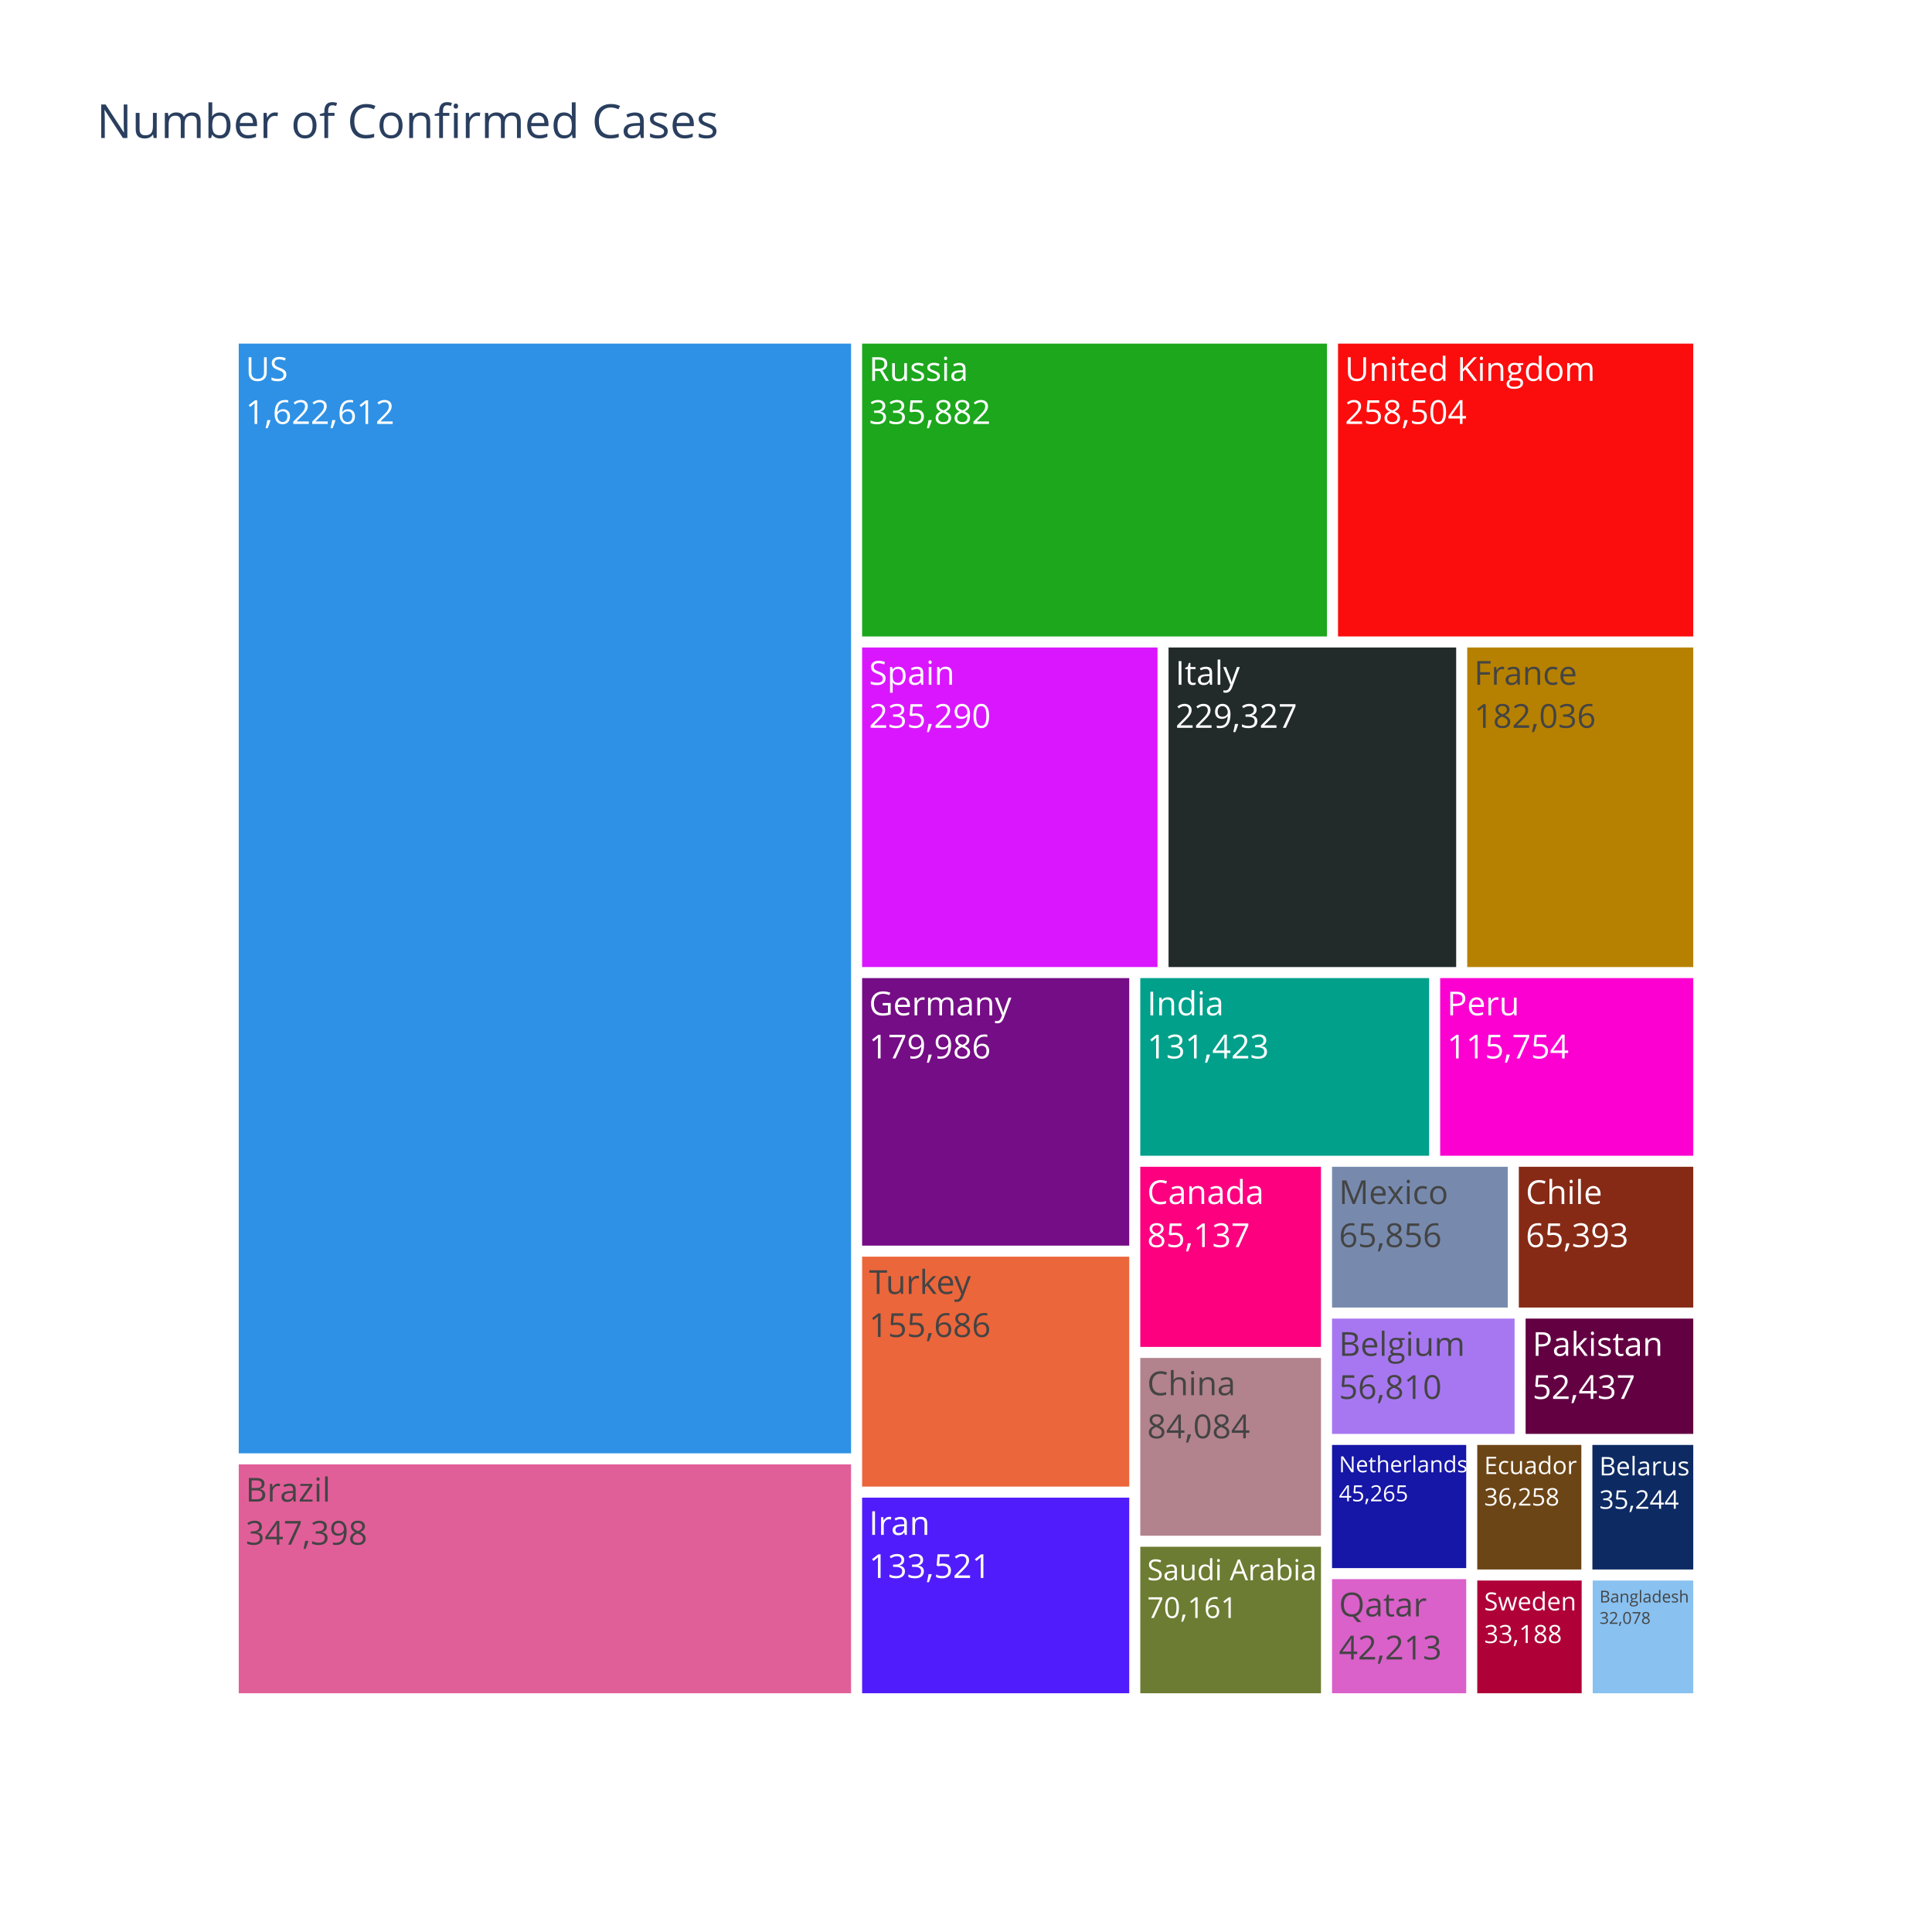
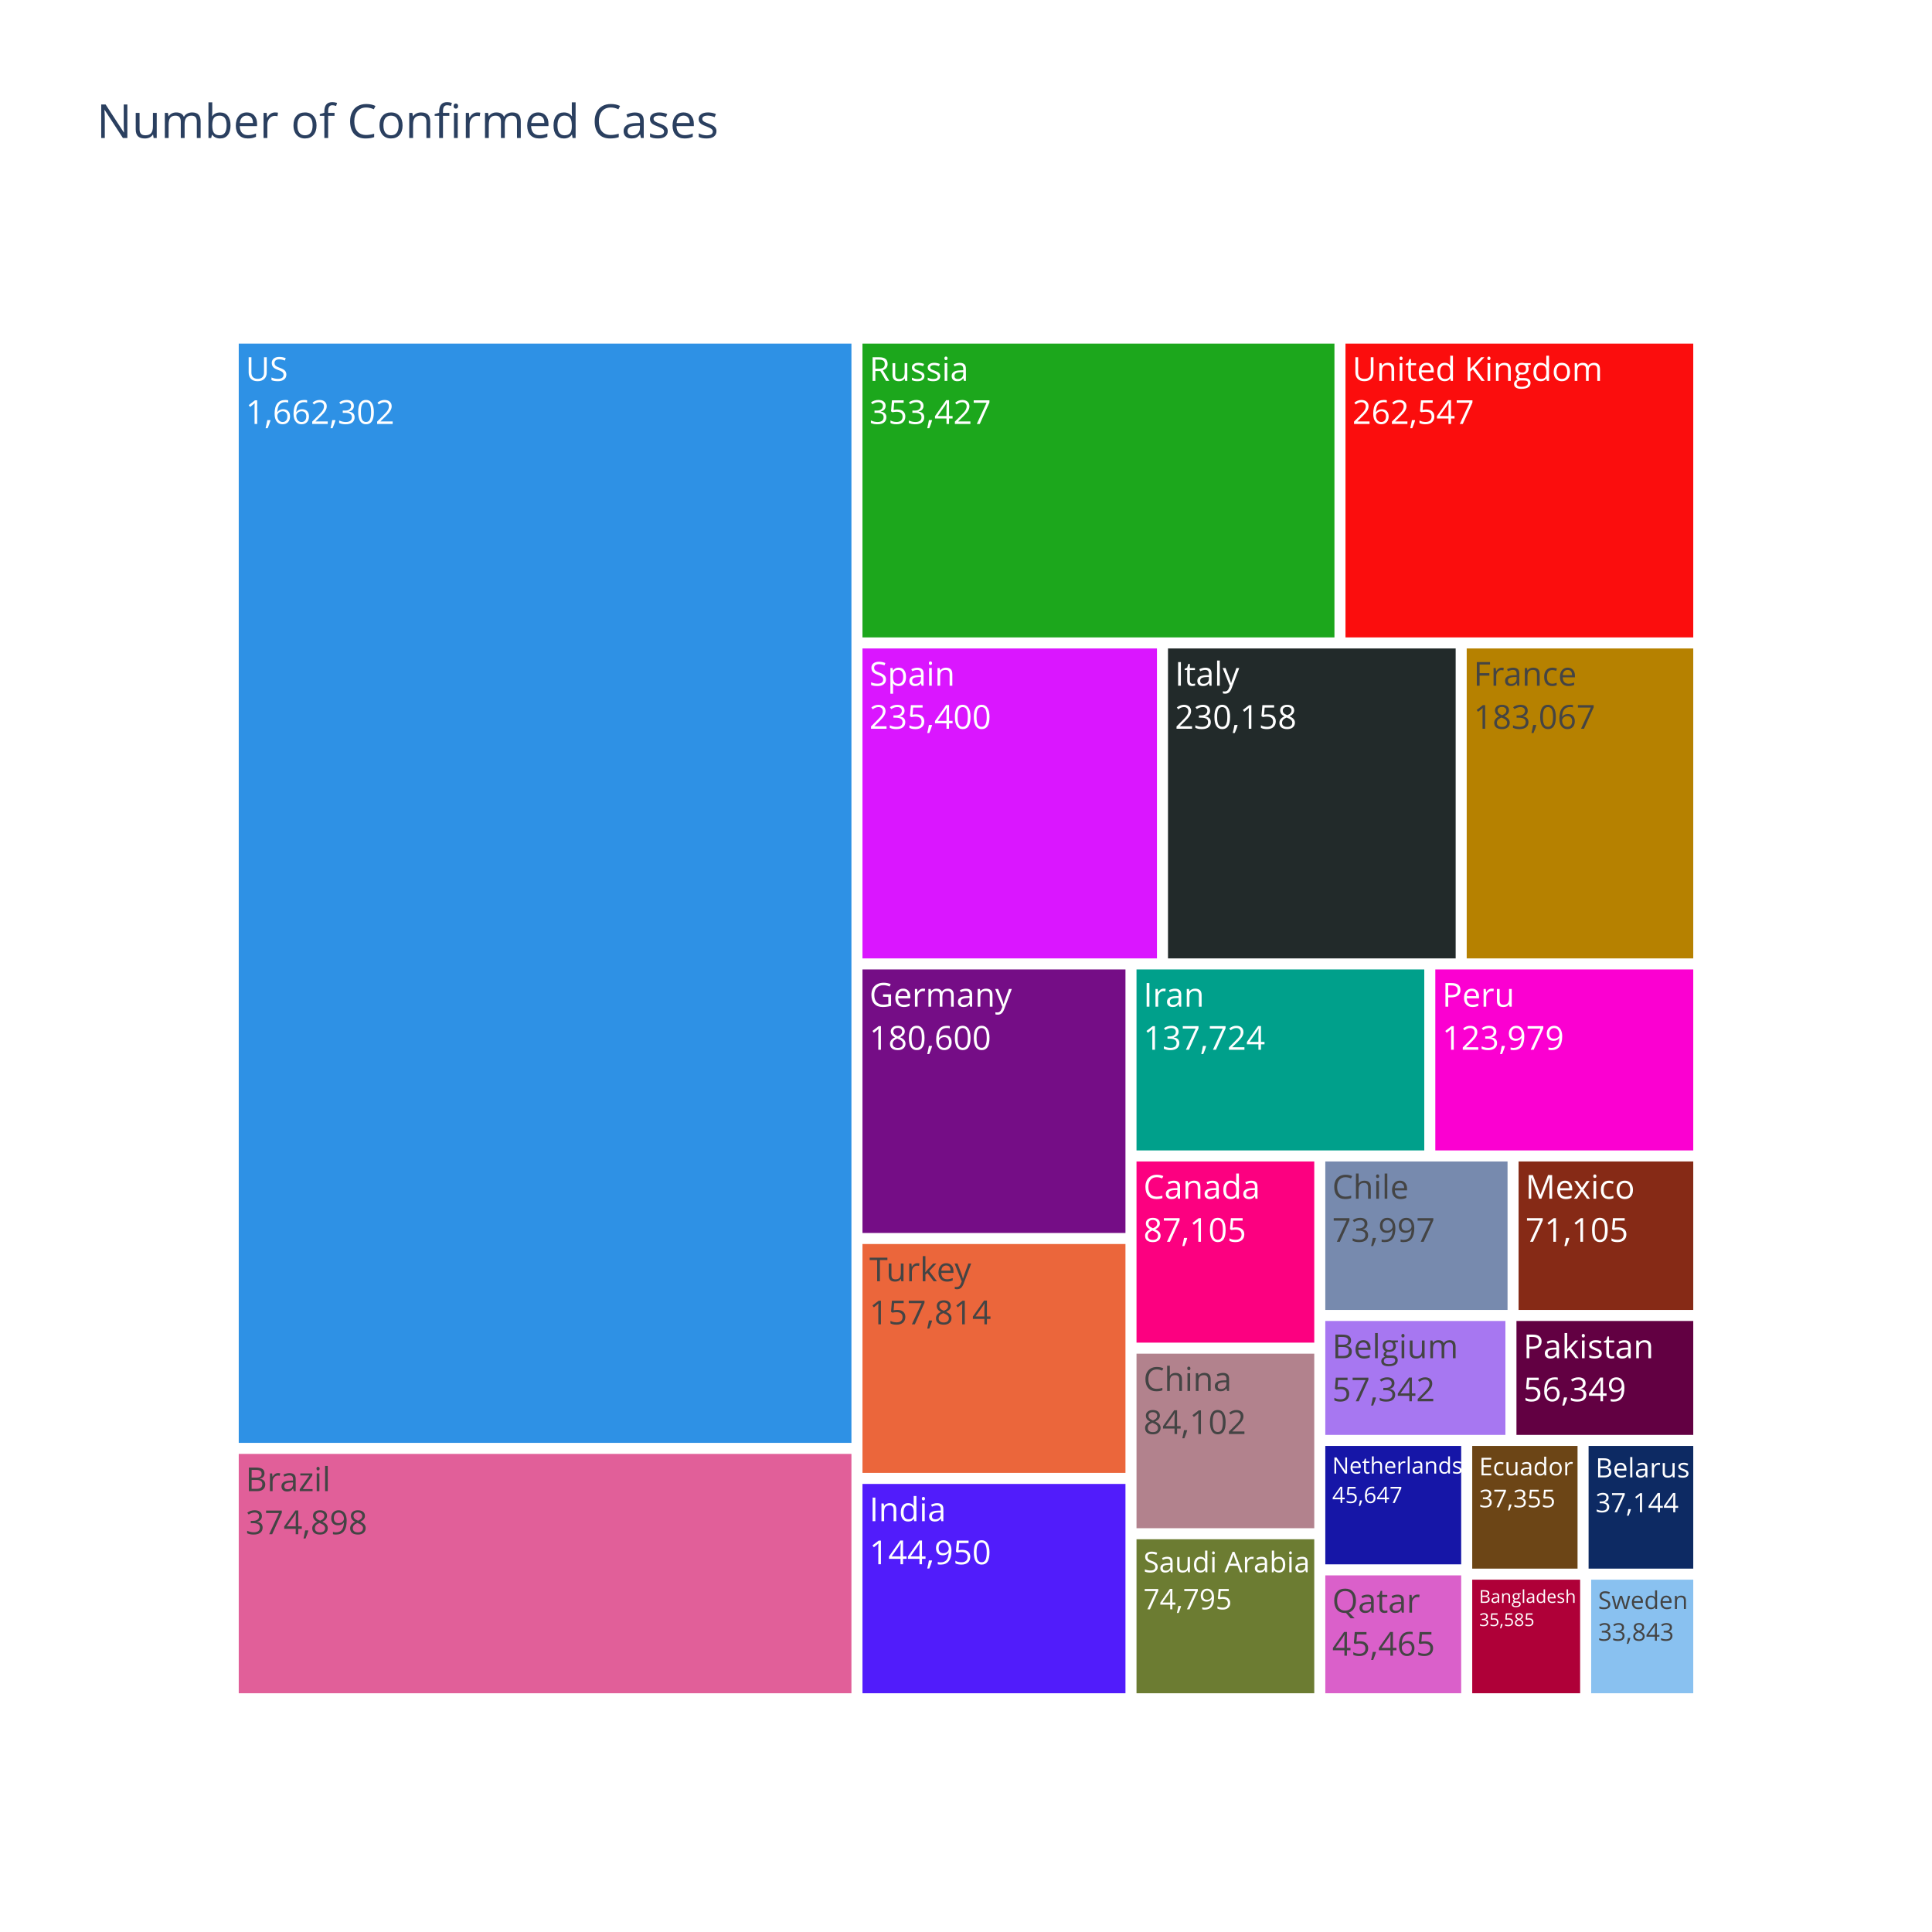
<svg xmlns="http://www.w3.org/2000/svg" class="main-svg" width="700" height="700" style="" viewBox="0 0 700 700">
  <rect x="0" y="0" width="700" height="700" style="fill: rgb(255, 255, 255); fill-opacity: 1;" />
-   <defs id="defs-9a6cf5">
+   <defs id="defs-8e3a5e">
    <g class="clips" />
    <g class="gradients" />
  </defs>
  <g class="bglayer" />
  <g class="layer-below">
    <g class="imagelayer" />
    <g class="shapelayer" />
  </g>
  <g class="cartesianlayer" />
  <g class="polarlayer" />
  <g class="ternarylayer" />
  <g class="geolayer" />
  <g class="funnelarealayer" />
  <g class="pielayer" />
  <g class="treemaplayer">
    <g class="trace treemap" style="opacity: 1;">
      <g class="slice cursor-pointer">
        <path class="surface" d="M80,100L620,100L620,620L80,620Z" style="pointer-events: all; stroke-width: 0; fill: rgb(0, 0, 0); fill-opacity: 0; stroke: rgb(0, 0, 0); stroke-opacity: 0; opacity: 0;" />
        <g class="slicetext">
          <text data-notex="1" class="slicetext" text-anchor="start" x="0" y="0" style="font-family: 'Open Sans', verdana, arial, sans-serif; font-size: 12px; fill: rgb(42, 63, 95); fill-opacity: 1; white-space: pre;" transform="translate(86,114)"> </text>
        </g>
      </g>
      <g class="slice cursor-pointer">
-         <path class="surface" d="M86,124L308.859,124L308.859,527.063L86,527.063Z" style="pointer-events: all; stroke-width: 1; fill: rgb(46, 145, 229); fill-opacity: 1; stroke: rgb(255, 255, 255); stroke-opacity: 1; opacity: 1;" />
+         <path class="surface" d="M86,124L308.991,124L308.991,523.275L86,523.275Z" style="pointer-events: all; stroke-width: 1; fill: rgb(46, 145, 229); fill-opacity: 1; stroke: rgb(255, 255, 255); stroke-opacity: 1; opacity: 1;" />
        <g class="slicetext">
          <text data-notex="1" class="slicetext" text-anchor="start" x="0" y="0" style="font-family: 'Open Sans', verdana, arial, sans-serif; font-size: 12px; fill: rgb(255, 255, 255); fill-opacity: 1; white-space: pre;" transform="translate(89,138)">
            <tspan class="line" dy="0em" x="0" y="0">US</tspan>
-             <tspan class="line" dy="1.3em" x="0" y="0">1,622,612</tspan>
-           </text>
-         </g>
-       </g>
-       <g class="slice cursor-pointer">
-         <path class="surface" d="M86,530.063L308.859,530.063L308.859,614L86,614Z" style="pointer-events: all; stroke-width: 1; fill: rgb(225, 95, 153); fill-opacity: 1; stroke: rgb(255, 255, 255); stroke-opacity: 1; opacity: 1;" />
-         <g class="slicetext">
-           <text data-notex="1" class="slicetext" text-anchor="start" x="0" y="0" style="font-family: 'Open Sans', verdana, arial, sans-serif; font-size: 12px; fill: rgb(68, 68, 68); fill-opacity: 1; white-space: pre;" transform="translate(89,544.0628)">
+             <tspan class="line" dy="1.3em" x="0" y="0">1,662,302</tspan>
+           </text>
+         </g>
+       </g>
+       <g class="slice cursor-pointer">
+         <path class="surface" d="M86,526.275L308.991,526.275L308.991,614L86,614Z" style="pointer-events: all; stroke-width: 1; fill: rgb(225, 95, 153); fill-opacity: 1; stroke: rgb(255, 255, 255); stroke-opacity: 1; opacity: 1;" />
+         <g class="slicetext">
+           <text data-notex="1" class="slicetext" text-anchor="start" x="0" y="0" style="font-family: 'Open Sans', verdana, arial, sans-serif; font-size: 12px; fill: rgb(68, 68, 68); fill-opacity: 1; white-space: pre;" transform="translate(89,540.2751)">
            <tspan class="line" dy="0em" x="0" y="0">Brazil</tspan>
-             <tspan class="line" dy="1.3em" x="0" y="0">347,398</tspan>
-           </text>
-         </g>
-       </g>
-       <g class="slice cursor-pointer">
-         <path class="surface" d="M311.859,124L481.291,124L481.291,231.099L311.859,231.099Z" style="pointer-events: all; stroke-width: 1; fill: rgb(28, 167, 28); fill-opacity: 1; stroke: rgb(255, 255, 255); stroke-opacity: 1; opacity: 1;" />
-         <g class="slicetext">
-           <text data-notex="1" class="slicetext" text-anchor="start" x="0" y="0" style="font-family: 'Open Sans', verdana, arial, sans-serif; font-size: 12px; fill: rgb(255, 255, 255); fill-opacity: 1; white-space: pre;" transform="translate(314.8589,138)">
+             <tspan class="line" dy="1.3em" x="0" y="0">374,898</tspan>
+           </text>
+         </g>
+       </g>
+       <g class="slice cursor-pointer">
+         <path class="surface" d="M311.991,124L483.996,124L483.996,231.447L311.991,231.447Z" style="pointer-events: all; stroke-width: 1; fill: rgb(28, 167, 28); fill-opacity: 1; stroke: rgb(255, 255, 255); stroke-opacity: 1; opacity: 1;" />
+         <g class="slicetext">
+           <text data-notex="1" class="slicetext" text-anchor="start" x="0" y="0" style="font-family: 'Open Sans', verdana, arial, sans-serif; font-size: 12px; fill: rgb(255, 255, 255); fill-opacity: 1; white-space: pre;" transform="translate(314.9914,138)">
            <tspan class="line" dy="0em" x="0" y="0">Russia</tspan>
-             <tspan class="line" dy="1.3em" x="0" y="0">335,882</tspan>
-           </text>
-         </g>
-       </g>
-       <g class="slice cursor-pointer">
-         <path class="surface" d="M484.291,124L614,124L614,231.099L484.291,231.099Z" style="pointer-events: all; stroke-width: 1; fill: rgb(251, 13, 13); fill-opacity: 1; stroke: rgb(255, 255, 255); stroke-opacity: 1; opacity: 1;" />
-         <g class="slicetext">
-           <text data-notex="1" class="slicetext" text-anchor="start" x="0" y="0" style="font-family: 'Open Sans', verdana, arial, sans-serif; font-size: 12px; fill: rgb(255, 255, 255); fill-opacity: 1; white-space: pre;" transform="translate(487.2913,138)">
+             <tspan class="line" dy="1.3em" x="0" y="0">353,427</tspan>
+           </text>
+         </g>
+       </g>
+       <g class="slice cursor-pointer">
+         <path class="surface" d="M486.996,124L614,124L614,231.447L486.996,231.447Z" style="pointer-events: all; stroke-width: 1; fill: rgb(251, 13, 13); fill-opacity: 1; stroke: rgb(255, 255, 255); stroke-opacity: 1; opacity: 1;" />
+         <g class="slicetext">
+           <text data-notex="1" class="slicetext" text-anchor="start" x="0" y="0" style="font-family: 'Open Sans', verdana, arial, sans-serif; font-size: 12px; fill: rgb(255, 255, 255); fill-opacity: 1; white-space: pre;" transform="translate(489.996,138)">
            <tspan class="line" dy="0em" x="0" y="0">United Kingdom</tspan>
-             <tspan class="line" dy="1.3em" x="0" y="0">258,504</tspan>
-           </text>
-         </g>
-       </g>
-       <g class="slice cursor-pointer">
-         <path class="surface" d="M311.859,234.099L419.887,234.099L419.887,350.88L311.859,350.88Z" style="pointer-events: all; stroke-width: 1; fill: rgb(218, 22, 255); fill-opacity: 1; stroke: rgb(255, 255, 255); stroke-opacity: 1; opacity: 1;" />
-         <g class="slicetext">
-           <text data-notex="1" class="slicetext" text-anchor="start" x="0" y="0" style="font-family: 'Open Sans', verdana, arial, sans-serif; font-size: 12px; fill: rgb(255, 255, 255); fill-opacity: 1; white-space: pre;" transform="translate(314.8589,248.0991)">
+             <tspan class="line" dy="1.3em" x="0" y="0">262,547</tspan>
+           </text>
+         </g>
+       </g>
+       <g class="slice cursor-pointer">
+         <path class="surface" d="M311.991,234.447L419.686,234.447L419.686,347.749L311.991,347.749Z" style="pointer-events: all; stroke-width: 1; fill: rgb(218, 22, 255); fill-opacity: 1; stroke: rgb(255, 255, 255); stroke-opacity: 1; opacity: 1;" />
+         <g class="slicetext">
+           <text data-notex="1" class="slicetext" text-anchor="start" x="0" y="0" style="font-family: 'Open Sans', verdana, arial, sans-serif; font-size: 12px; fill: rgb(255, 255, 255); fill-opacity: 1; white-space: pre;" transform="translate(314.9914,248.4474)">
            <tspan class="line" dy="0em" x="0" y="0">Spain</tspan>
-             <tspan class="line" dy="1.3em" x="0" y="0">235,290</tspan>
-           </text>
-         </g>
-       </g>
-       <g class="slice cursor-pointer">
-         <path class="surface" d="M422.887,234.099L528.101,234.099L528.101,350.88L422.887,350.88Z" style="pointer-events: all; stroke-width: 1; fill: rgb(34, 42, 42); fill-opacity: 1; stroke: rgb(255, 255, 255); stroke-opacity: 1; opacity: 1;" />
-         <g class="slicetext">
-           <text data-notex="1" class="slicetext" text-anchor="start" x="0" y="0" style="font-family: 'Open Sans', verdana, arial, sans-serif; font-size: 12px; fill: rgb(255, 255, 255); fill-opacity: 1; white-space: pre;" transform="translate(425.887,248.0991)">
+             <tspan class="line" dy="1.3em" x="0" y="0">235,400</tspan>
+           </text>
+         </g>
+       </g>
+       <g class="slice cursor-pointer">
+         <path class="surface" d="M422.686,234.447L527.915,234.447L527.915,347.749L422.686,347.749Z" style="pointer-events: all; stroke-width: 1; fill: rgb(34, 42, 42); fill-opacity: 1; stroke: rgb(255, 255, 255); stroke-opacity: 1; opacity: 1;" />
+         <g class="slicetext">
+           <text data-notex="1" class="slicetext" text-anchor="start" x="0" y="0" style="font-family: 'Open Sans', verdana, arial, sans-serif; font-size: 12px; fill: rgb(255, 255, 255); fill-opacity: 1; white-space: pre;" transform="translate(425.6856,248.4474)">
            <tspan class="line" dy="0em" x="0" y="0">Italy</tspan>
-             <tspan class="line" dy="1.3em" x="0" y="0">229,327</tspan>
-           </text>
-         </g>
-       </g>
-       <g class="slice cursor-pointer">
-         <path class="surface" d="M531.101,234.099L614,234.099L614,350.88L531.101,350.88Z" style="pointer-events: all; stroke-width: 1; fill: rgb(182, 129, 0); fill-opacity: 1; stroke: rgb(255, 255, 255); stroke-opacity: 1; opacity: 1;" />
-         <g class="slicetext">
-           <text data-notex="1" class="slicetext" text-anchor="start" x="0" y="0" style="font-family: 'Open Sans', verdana, arial, sans-serif; font-size: 12px; fill: rgb(68, 68, 68); fill-opacity: 1; white-space: pre;" transform="translate(534.1013,248.0991)">
+             <tspan class="line" dy="1.3em" x="0" y="0">230,158</tspan>
+           </text>
+         </g>
+       </g>
+       <g class="slice cursor-pointer">
+         <path class="surface" d="M530.915,234.447L614,234.447L614,347.749L530.915,347.749Z" style="pointer-events: all; stroke-width: 1; fill: rgb(182, 129, 0); fill-opacity: 1; stroke: rgb(255, 255, 255); stroke-opacity: 1; opacity: 1;" />
+         <g class="slicetext">
+           <text data-notex="1" class="slicetext" text-anchor="start" x="0" y="0" style="font-family: 'Open Sans', verdana, arial, sans-serif; font-size: 12px; fill: rgb(68, 68, 68); fill-opacity: 1; white-space: pre;" transform="translate(533.9148,248.4474)">
            <tspan class="line" dy="0em" x="0" y="0">France</tspan>
-             <tspan class="line" dy="1.3em" x="0" y="0">182,036</tspan>
-           </text>
-         </g>
-       </g>
-       <g class="slice cursor-pointer">
-         <path class="surface" d="M311.859,353.88L409.648,353.88L409.648,451.815L311.859,451.815Z" style="pointer-events: all; stroke-width: 1; fill: rgb(117, 13, 134); fill-opacity: 1; stroke: rgb(255, 255, 255); stroke-opacity: 1; opacity: 1;" />
-         <g class="slicetext">
-           <text data-notex="1" class="slicetext" text-anchor="start" x="0" y="0" style="font-family: 'Open Sans', verdana, arial, sans-serif; font-size: 12px; fill: rgb(255, 255, 255); fill-opacity: 1; white-space: pre;" transform="translate(314.8589,367.8796)">
+             <tspan class="line" dy="1.3em" x="0" y="0">183,067</tspan>
+           </text>
+         </g>
+       </g>
+       <g class="slice cursor-pointer">
+         <path class="surface" d="M311.991,350.749L408.278,350.749L408.278,447.229L311.991,447.229Z" style="pointer-events: all; stroke-width: 1; fill: rgb(117, 13, 134); fill-opacity: 1; stroke: rgb(255, 255, 255); stroke-opacity: 1; opacity: 1;" />
+         <g class="slicetext">
+           <text data-notex="1" class="slicetext" text-anchor="start" x="0" y="0" style="font-family: 'Open Sans', verdana, arial, sans-serif; font-size: 12px; fill: rgb(255, 255, 255); fill-opacity: 1; white-space: pre;" transform="translate(314.9914,364.7493)">
            <tspan class="line" dy="0em" x="0" y="0">Germany</tspan>
-             <tspan class="line" dy="1.3em" x="0" y="0">179,986</tspan>
-           </text>
-         </g>
-       </g>
-       <g class="slice cursor-pointer">
-         <path class="surface" d="M311.859,454.815L409.648,454.815L409.648,539.122L311.859,539.122Z" style="pointer-events: all; stroke-width: 1; fill: rgb(235, 102, 59); fill-opacity: 1; stroke: rgb(255, 255, 255); stroke-opacity: 1; opacity: 1;" />
-         <g class="slicetext">
-           <text data-notex="1" class="slicetext" text-anchor="start" x="0" y="0" style="font-family: 'Open Sans', verdana, arial, sans-serif; font-size: 12px; fill: rgb(68, 68, 68); fill-opacity: 1; white-space: pre;" transform="translate(314.8589,468.8146)">
+             <tspan class="line" dy="1.3em" x="0" y="0">180,600</tspan>
+           </text>
+         </g>
+       </g>
+       <g class="slice cursor-pointer">
+         <path class="surface" d="M311.991,450.229L408.278,450.229L408.278,534.157L311.991,534.157Z" style="pointer-events: all; stroke-width: 1; fill: rgb(235, 102, 59); fill-opacity: 1; stroke: rgb(255, 255, 255); stroke-opacity: 1; opacity: 1;" />
+         <g class="slicetext">
+           <text data-notex="1" class="slicetext" text-anchor="start" x="0" y="0" style="font-family: 'Open Sans', verdana, arial, sans-serif; font-size: 12px; fill: rgb(68, 68, 68); fill-opacity: 1; white-space: pre;" transform="translate(314.9914,464.229)">
            <tspan class="line" dy="0em" x="0" y="0">Turkey</tspan>
-             <tspan class="line" dy="1.3em" x="0" y="0">155,686</tspan>
-           </text>
-         </g>
-       </g>
-       <g class="slice cursor-pointer">
-         <path class="surface" d="M311.859,542.122L409.648,542.122L409.648,614L311.859,614Z" style="pointer-events: all; stroke-width: 1; fill: rgb(81, 28, 251); fill-opacity: 1; stroke: rgb(255, 255, 255); stroke-opacity: 1; opacity: 1;" />
-         <g class="slicetext">
-           <text data-notex="1" class="slicetext" text-anchor="start" x="0" y="0" style="font-family: 'Open Sans', verdana, arial, sans-serif; font-size: 12px; fill: rgb(255, 255, 255); fill-opacity: 1; white-space: pre;" transform="translate(314.8589,556.1223)">
+             <tspan class="line" dy="1.3em" x="0" y="0">157,814</tspan>
+           </text>
+         </g>
+       </g>
+       <g class="slice cursor-pointer">
+         <path class="surface" d="M311.991,537.157L408.278,537.157L408.278,614L311.991,614Z" style="pointer-events: all; stroke-width: 1; fill: rgb(81, 28, 251); fill-opacity: 1; stroke: rgb(255, 255, 255); stroke-opacity: 1; opacity: 1;" />
+         <g class="slicetext">
+           <text data-notex="1" class="slicetext" text-anchor="start" x="0" y="0" style="font-family: 'Open Sans', verdana, arial, sans-serif; font-size: 12px; fill: rgb(255, 255, 255); fill-opacity: 1; white-space: pre;" transform="translate(314.9914,551.1574)">
+             <tspan class="line" dy="0em" x="0" y="0">India</tspan>
+             <tspan class="line" dy="1.3em" x="0" y="0">144,950</tspan>
+           </text>
+         </g>
+       </g>
+       <g class="slice cursor-pointer">
+         <path class="surface" d="M411.278,350.749L516.541,350.749L516.541,417.321L411.278,417.321Z" style="pointer-events: all; stroke-width: 1; fill: rgb(0, 160, 139); fill-opacity: 1; stroke: rgb(255, 255, 255); stroke-opacity: 1; opacity: 1;" />
+         <g class="slicetext">
+           <text data-notex="1" class="slicetext" text-anchor="start" x="0" y="0" style="font-family: 'Open Sans', verdana, arial, sans-serif; font-size: 12px; fill: rgb(255, 255, 255); fill-opacity: 1; white-space: pre;" transform="translate(414.2776,364.7493)">
            <tspan class="line" dy="0em" x="0" y="0">Iran</tspan>
-             <tspan class="line" dy="1.3em" x="0" y="0">133,521</tspan>
-           </text>
-         </g>
-       </g>
-       <g class="slice cursor-pointer">
-         <path class="surface" d="M412.648,353.88L518.301,353.88L518.301,419.246L412.648,419.246Z" style="pointer-events: all; stroke-width: 1; fill: rgb(0, 160, 139); fill-opacity: 1; stroke: rgb(255, 255, 255); stroke-opacity: 1; opacity: 1;" />
-         <g class="slicetext">
-           <text data-notex="1" class="slicetext" text-anchor="start" x="0" y="0" style="font-family: 'Open Sans', verdana, arial, sans-serif; font-size: 12px; fill: rgb(255, 255, 255); fill-opacity: 1; white-space: pre;" transform="translate(415.6478,367.8796)">
-             <tspan class="line" dy="0em" x="0" y="0">India</tspan>
-             <tspan class="line" dy="1.3em" x="0" y="0">131,423</tspan>
-           </text>
-         </g>
-       </g>
-       <g class="slice cursor-pointer">
-         <path class="surface" d="M521.301,353.88L614,353.88L614,419.246L521.301,419.246Z" style="pointer-events: all; stroke-width: 1; fill: rgb(251, 0, 209); fill-opacity: 1; stroke: rgb(255, 255, 255); stroke-opacity: 1; opacity: 1;" />
-         <g class="slicetext">
-           <text data-notex="1" class="slicetext" text-anchor="start" x="0" y="0" style="font-family: 'Open Sans', verdana, arial, sans-serif; font-size: 12px; fill: rgb(255, 255, 255); fill-opacity: 1; white-space: pre;" transform="translate(524.301,367.8796)">
+             <tspan class="line" dy="1.3em" x="0" y="0">137,724</tspan>
+           </text>
+         </g>
+       </g>
+       <g class="slice cursor-pointer">
+         <path class="surface" d="M519.541,350.749L614,350.749L614,417.321L519.541,417.321Z" style="pointer-events: all; stroke-width: 1; fill: rgb(251, 0, 209); fill-opacity: 1; stroke: rgb(255, 255, 255); stroke-opacity: 1; opacity: 1;" />
+         <g class="slicetext">
+           <text data-notex="1" class="slicetext" text-anchor="start" x="0" y="0" style="font-family: 'Open Sans', verdana, arial, sans-serif; font-size: 12px; fill: rgb(255, 255, 255); fill-opacity: 1; white-space: pre;" transform="translate(522.5412,364.7493)">
            <tspan class="line" dy="0em" x="0" y="0">Peru</tspan>
-             <tspan class="line" dy="1.3em" x="0" y="0">115,754</tspan>
-           </text>
-         </g>
-       </g>
-       <g class="slice cursor-pointer">
-         <path class="surface" d="M412.648,422.246L479.122,422.246L479.122,488.511L412.648,488.511Z" style="pointer-events: all; stroke-width: 1; fill: rgb(252, 0, 128); fill-opacity: 1; stroke: rgb(255, 255, 255); stroke-opacity: 1; opacity: 1;" />
-         <g class="slicetext">
-           <text data-notex="1" class="slicetext" text-anchor="start" x="0" y="0" style="font-family: 'Open Sans', verdana, arial, sans-serif; font-size: 12px; fill: rgb(255, 255, 255); fill-opacity: 1; white-space: pre;" transform="translate(415.6478,436.2463)">
+             <tspan class="line" dy="1.3em" x="0" y="0">123,979</tspan>
+           </text>
+         </g>
+       </g>
+       <g class="slice cursor-pointer">
+         <path class="surface" d="M411.278,420.321L476.682,420.321L476.682,486.962L411.278,486.962Z" style="pointer-events: all; stroke-width: 1; fill: rgb(252, 0, 128); fill-opacity: 1; stroke: rgb(255, 255, 255); stroke-opacity: 1; opacity: 1;" />
+         <g class="slicetext">
+           <text data-notex="1" class="slicetext" text-anchor="start" x="0" y="0" style="font-family: 'Open Sans', verdana, arial, sans-serif; font-size: 12px; fill: rgb(255, 255, 255); fill-opacity: 1; white-space: pre;" transform="translate(414.2776,434.321)">
            <tspan class="line" dy="0em" x="0" y="0">Canada</tspan>
-             <tspan class="line" dy="1.3em" x="0" y="0">85,137</tspan>
-           </text>
-         </g>
-       </g>
-       <g class="slice cursor-pointer">
-         <path class="surface" d="M412.648,491.511L479.122,491.511L479.122,556.919L412.648,556.919Z" style="pointer-events: all; stroke-width: 1; fill: rgb(178, 130, 141); fill-opacity: 1; stroke: rgb(255, 255, 255); stroke-opacity: 1; opacity: 1;" />
-         <g class="slicetext">
-           <text data-notex="1" class="slicetext" text-anchor="start" x="0" y="0" style="font-family: 'Open Sans', verdana, arial, sans-serif; font-size: 12px; fill: rgb(68, 68, 68); fill-opacity: 1; white-space: pre;" transform="translate(415.6478,505.5111)">
+             <tspan class="line" dy="1.3em" x="0" y="0">87,105</tspan>
+           </text>
+         </g>
+       </g>
+       <g class="slice cursor-pointer">
+         <path class="surface" d="M411.278,489.962L476.682,489.962L476.682,554.201L411.278,554.201Z" style="pointer-events: all; stroke-width: 1; fill: rgb(178, 130, 141); fill-opacity: 1; stroke: rgb(255, 255, 255); stroke-opacity: 1; opacity: 1;" />
+         <g class="slicetext">
+           <text data-notex="1" class="slicetext" text-anchor="start" x="0" y="0" style="font-family: 'Open Sans', verdana, arial, sans-serif; font-size: 12px; fill: rgb(68, 68, 68); fill-opacity: 1; white-space: pre;" transform="translate(414.2776,503.9616)">
            <tspan class="line" dy="0em" x="0" y="0">China</tspan>
-             <tspan class="line" dy="1.3em" x="0" y="0">84,084</tspan>
-           </text>
-         </g>
-       </g>
-       <g class="slice cursor-pointer">
-         <path class="surface" d="M412.648,559.919L479.122,559.919L479.122,614L412.648,614Z" style="pointer-events: all; stroke-width: 1; fill: rgb(108, 124, 50); fill-opacity: 1; stroke: rgb(255, 255, 255); stroke-opacity: 1; opacity: 1;" />
-         <g class="slicetext">
-           <text data-notex="1" class="slicetext" text-anchor="start" x="0" y="0" style="font-family: 'Open Sans', verdana, arial, sans-serif; font-size: 12px; fill: rgb(255, 255, 255); fill-opacity: 1; white-space: pre;" transform="translate(415.6478,572.5534)scale(0.8758381)">
+             <tspan class="line" dy="1.3em" x="0" y="0">84,102</tspan>
+           </text>
+         </g>
+       </g>
+       <g class="slice cursor-pointer">
+         <path class="surface" d="M411.278,557.201L476.682,557.201L476.682,614L411.278,614Z" style="pointer-events: all; stroke-width: 1; fill: rgb(108, 124, 50); fill-opacity: 1; stroke: rgb(255, 255, 255); stroke-opacity: 1; opacity: 1;" />
+         <g class="slicetext">
+           <text data-notex="1" class="slicetext" text-anchor="start" x="0" y="0" style="font-family: 'Open Sans', verdana, arial, sans-serif; font-size: 12px; fill: rgb(255, 255, 255); fill-opacity: 1; white-space: pre;" transform="translate(414.2776,569.6652)scale(0.8603531)">
            <tspan class="line" dy="0em" x="0" y="0">Saudi Arabia</tspan>
-             <tspan class="line" dy="1.3em" x="0" y="0">70,161</tspan>
-           </text>
-         </g>
-       </g>
-       <g class="slice cursor-pointer">
-         <path class="surface" d="M482.122,422.246L546.799,422.246L546.799,474.247L482.122,474.247Z" style="pointer-events: all; stroke-width: 1; fill: rgb(119, 138, 174); fill-opacity: 1; stroke: rgb(255, 255, 255); stroke-opacity: 1; opacity: 1;" />
-         <g class="slicetext">
-           <text data-notex="1" class="slicetext" text-anchor="start" x="0" y="0" style="font-family: 'Open Sans', verdana, arial, sans-serif; font-size: 12px; fill: rgb(68, 68, 68); fill-opacity: 1; white-space: pre;" transform="translate(485.1217,436.2463)">
+             <tspan class="line" dy="1.3em" x="0" y="0">74,795</tspan>
+           </text>
+         </g>
+       </g>
+       <g class="slice cursor-pointer">
+         <path class="surface" d="M479.682,420.321L546.71,420.321L546.71,475.111L479.682,475.111Z" style="pointer-events: all; stroke-width: 1; fill: rgb(119, 138, 174); fill-opacity: 1; stroke: rgb(255, 255, 255); stroke-opacity: 1; opacity: 1;" />
+         <g class="slicetext">
+           <text data-notex="1" class="slicetext" text-anchor="start" x="0" y="0" style="font-family: 'Open Sans', verdana, arial, sans-serif; font-size: 12px; fill: rgb(68, 68, 68); fill-opacity: 1; white-space: pre;" transform="translate(482.6823,434.321)">
+             <tspan class="line" dy="0em" x="0" y="0">Chile</tspan>
+             <tspan class="line" dy="1.3em" x="0" y="0">73,997</tspan>
+           </text>
+         </g>
+       </g>
+       <g class="slice cursor-pointer">
+         <path class="surface" d="M549.71,420.321L614,420.321L614,475.111L549.71,475.111Z" style="pointer-events: all; stroke-width: 1; fill: rgb(134, 42, 22); fill-opacity: 1; stroke: rgb(255, 255, 255); stroke-opacity: 1; opacity: 1;" />
+         <g class="slicetext">
+           <text data-notex="1" class="slicetext" text-anchor="start" x="0" y="0" style="font-family: 'Open Sans', verdana, arial, sans-serif; font-size: 12px; fill: rgb(255, 255, 255); fill-opacity: 1; white-space: pre;" transform="translate(552.7096,434.321)">
            <tspan class="line" dy="0em" x="0" y="0">Mexico</tspan>
-             <tspan class="line" dy="1.3em" x="0" y="0">65,856</tspan>
-           </text>
-         </g>
-       </g>
-       <g class="slice cursor-pointer">
-         <path class="surface" d="M549.799,422.246L614,422.246L614,474.247L549.799,474.247Z" style="pointer-events: all; stroke-width: 1; fill: rgb(134, 42, 22); fill-opacity: 1; stroke: rgb(255, 255, 255); stroke-opacity: 1; opacity: 1;" />
-         <g class="slicetext">
-           <text data-notex="1" class="slicetext" text-anchor="start" x="0" y="0" style="font-family: 'Open Sans', verdana, arial, sans-serif; font-size: 12px; fill: rgb(255, 255, 255); fill-opacity: 1; white-space: pre;" transform="translate(552.7988,436.2463)">
-             <tspan class="line" dy="0em" x="0" y="0">Chile</tspan>
-             <tspan class="line" dy="1.3em" x="0" y="0">65,393</tspan>
-           </text>
-         </g>
-       </g>
-       <g class="slice cursor-pointer">
-         <path class="surface" d="M482.122,477.247L549.26,477.247L549.26,520.028L482.122,520.028Z" style="pointer-events: all; stroke-width: 1; fill: rgb(167, 119, 241); fill-opacity: 1; stroke: rgb(255, 255, 255); stroke-opacity: 1; opacity: 1;" />
-         <g class="slicetext">
-           <text data-notex="1" class="slicetext" text-anchor="start" x="0" y="0" style="font-family: 'Open Sans', verdana, arial, sans-serif; font-size: 12px; fill: rgb(68, 68, 68); fill-opacity: 1; white-space: pre;" transform="translate(485.1217,491.2472)">
+             <tspan class="line" dy="1.3em" x="0" y="0">71,105</tspan>
+           </text>
+         </g>
+       </g>
+       <g class="slice cursor-pointer">
+         <path class="surface" d="M479.682,478.111L545.941,478.111L545.941,520.391L479.682,520.391Z" style="pointer-events: all; stroke-width: 1; fill: rgb(167, 119, 241); fill-opacity: 1; stroke: rgb(255, 255, 255); stroke-opacity: 1; opacity: 1;" />
+         <g class="slicetext">
+           <text data-notex="1" class="slicetext" text-anchor="start" x="0" y="0" style="font-family: 'Open Sans', verdana, arial, sans-serif; font-size: 12px; fill: rgb(68, 68, 68); fill-opacity: 1; white-space: pre;" transform="translate(482.6823,492.1109)">
            <tspan class="line" dy="0em" x="0" y="0">Belgium</tspan>
-             <tspan class="line" dy="1.3em" x="0" y="0">56,810</tspan>
-           </text>
-         </g>
-       </g>
-       <g class="slice cursor-pointer">
-         <path class="surface" d="M552.26,477.247L614,477.247L614,520.028L552.26,520.028Z" style="pointer-events: all; stroke-width: 1; fill: rgb(98, 0, 66); fill-opacity: 1; stroke: rgb(255, 255, 255); stroke-opacity: 1; opacity: 1;" />
-         <g class="slicetext">
-           <text data-notex="1" class="slicetext" text-anchor="start" x="0" y="0" style="font-family: 'Open Sans', verdana, arial, sans-serif; font-size: 12px; fill: rgb(255, 255, 255); fill-opacity: 1; white-space: pre;" transform="translate(555.2604,491.2472)">
+             <tspan class="line" dy="1.3em" x="0" y="0">57,342</tspan>
+           </text>
+         </g>
+       </g>
+       <g class="slice cursor-pointer">
+         <path class="surface" d="M548.941,478.111L614,478.111L614,520.391L548.941,520.391Z" style="pointer-events: all; stroke-width: 1; fill: rgb(98, 0, 66); fill-opacity: 1; stroke: rgb(255, 255, 255); stroke-opacity: 1; opacity: 1;" />
+         <g class="slicetext">
+           <text data-notex="1" class="slicetext" text-anchor="start" x="0" y="0" style="font-family: 'Open Sans', verdana, arial, sans-serif; font-size: 12px; fill: rgb(255, 255, 255); fill-opacity: 1; white-space: pre;" transform="translate(551.9408,492.1109)">
            <tspan class="line" dy="0em" x="0" y="0">Pakistan</tspan>
-             <tspan class="line" dy="1.3em" x="0" y="0">52,437</tspan>
-           </text>
-         </g>
-       </g>
-       <g class="slice cursor-pointer">
-         <path class="surface" d="M482.122,523.028L531.738,523.028L531.738,568.653L482.122,568.653Z" style="pointer-events: all; stroke-width: 1; fill: rgb(22, 22, 167); fill-opacity: 1; stroke: rgb(255, 255, 255); stroke-opacity: 1; opacity: 1;" />
-         <g class="slicetext">
-           <text data-notex="1" class="slicetext" text-anchor="start" x="0" y="0" style="font-family: 'Open Sans', verdana, arial, sans-serif; font-size: 12px; fill: rgb(255, 255, 255); fill-opacity: 1; white-space: pre;" transform="translate(485.1217,533.4412)scale(0.6739283)">
+             <tspan class="line" dy="1.3em" x="0" y="0">56,349</tspan>
+           </text>
+         </g>
+       </g>
+       <g class="slice cursor-pointer">
+         <path class="surface" d="M479.682,523.391L529.913,523.391L529.913,567.289L479.682,567.289Z" style="pointer-events: all; stroke-width: 1; fill: rgb(22, 22, 167); fill-opacity: 1; stroke: rgb(255, 255, 255); stroke-opacity: 1; opacity: 1;" />
+         <g class="slicetext">
+           <text data-notex="1" class="slicetext" text-anchor="start" x="0" y="0" style="font-family: 'Open Sans', verdana, arial, sans-serif; font-size: 12px; fill: rgb(255, 255, 255); fill-opacity: 1; white-space: pre;" transform="translate(482.6823,533.9085)scale(0.6834294)">
            <tspan class="line" dy="0em" x="0" y="0">Netherlands</tspan>
-             <tspan class="line" dy="1.3em" x="0" y="0">45,265</tspan>
-           </text>
-         </g>
-       </g>
-       <g class="slice cursor-pointer">
-         <path class="surface" d="M482.122,571.653L531.738,571.653L531.738,614L482.122,614Z" style="pointer-events: all; stroke-width: 1; fill: rgb(218, 96, 202); fill-opacity: 1; stroke: rgb(255, 255, 255); stroke-opacity: 1; opacity: 1;" />
-         <g class="slicetext">
-           <text data-notex="1" class="slicetext" text-anchor="start" x="0" y="0" style="font-family: 'Open Sans', verdana, arial, sans-serif; font-size: 12px; fill: rgb(68, 68, 68); fill-opacity: 1; white-space: pre;" transform="translate(485.1217,585.6533)">
+             <tspan class="line" dy="1.3em" x="0" y="0">45,647</tspan>
+           </text>
+         </g>
+       </g>
+       <g class="slice cursor-pointer">
+         <path class="surface" d="M479.682,570.289L529.913,570.289L529.913,614L479.682,614Z" style="pointer-events: all; stroke-width: 1; fill: rgb(218, 96, 202); fill-opacity: 1; stroke: rgb(255, 255, 255); stroke-opacity: 1; opacity: 1;" />
+         <g class="slicetext">
+           <text data-notex="1" class="slicetext" text-anchor="start" x="0" y="0" style="font-family: 'Open Sans', verdana, arial, sans-serif; font-size: 12px; fill: rgb(68, 68, 68); fill-opacity: 1; white-space: pre;" transform="translate(482.6823,584.2889)">
            <tspan class="line" dy="0em" x="0" y="0">Qatar</tspan>
-             <tspan class="line" dy="1.3em" x="0" y="0">42,213</tspan>
-           </text>
-         </g>
-       </g>
-       <g class="slice cursor-pointer">
-         <path class="surface" d="M534.738,523.028L573.452,523.028L573.452,569.156L534.738,569.156Z" style="pointer-events: all; stroke-width: 1; fill: rgb(108, 69, 22); fill-opacity: 1; stroke: rgb(255, 255, 255); stroke-opacity: 1; opacity: 1;" />
-         <g class="slicetext">
-           <text data-notex="1" class="slicetext" text-anchor="start" x="0" y="0" style="font-family: 'Open Sans', verdana, arial, sans-serif; font-size: 12px; fill: rgb(255, 255, 255); fill-opacity: 1; white-space: pre;" transform="translate(537.7375,534.078)scale(0.7318177)">
+             <tspan class="line" dy="1.3em" x="0" y="0">45,465</tspan>
+           </text>
+         </g>
+       </g>
+       <g class="slice cursor-pointer">
+         <path class="surface" d="M532.913,523.391L572.076,523.391L572.076,568.844L532.913,568.844Z" style="pointer-events: all; stroke-width: 1; fill: rgb(108, 69, 22); fill-opacity: 1; stroke: rgb(255, 255, 255); stroke-opacity: 1; opacity: 1;" />
+         <g class="slicetext">
+           <text data-notex="1" class="slicetext" text-anchor="start" x="0" y="0" style="font-family: 'Open Sans', verdana, arial, sans-serif; font-size: 12px; fill: rgb(255, 255, 255); fill-opacity: 1; white-space: pre;" transform="translate(535.913,534.551)scale(0.7418402)">
            <tspan class="line" dy="0em" x="0" y="0">Ecuador</tspan>
-             <tspan class="line" dy="1.3em" x="0" y="0">36,258</tspan>
-           </text>
-         </g>
-       </g>
-       <g class="slice cursor-pointer">
-         <path class="surface" d="M576.452,523.028L614,523.028L614,569.156L576.452,569.156Z" style="pointer-events: all; stroke-width: 1; fill: rgb(13, 42, 99); fill-opacity: 1; stroke: rgb(255, 255, 255); stroke-opacity: 1; opacity: 1;" />
-         <g class="slicetext">
-           <text data-notex="1" class="slicetext" text-anchor="start" x="0" y="0" style="font-family: 'Open Sans', verdana, arial, sans-serif; font-size: 12px; fill: rgb(255, 255, 255); fill-opacity: 1; white-space: pre;" transform="translate(579.4521,534.5571)scale(0.7753718)">
+             <tspan class="line" dy="1.3em" x="0" y="0">37,355</tspan>
+           </text>
+         </g>
+       </g>
+       <g class="slice cursor-pointer">
+         <path class="surface" d="M575.076,523.391L614,523.391L614,568.844L575.076,568.844Z" style="pointer-events: all; stroke-width: 1; fill: rgb(13, 42, 99); fill-opacity: 1; stroke: rgb(255, 255, 255); stroke-opacity: 1; opacity: 1;" />
+         <g class="slicetext">
+           <text data-notex="1" class="slicetext" text-anchor="start" x="0" y="0" style="font-family: 'Open Sans', verdana, arial, sans-serif; font-size: 12px; fill: rgb(255, 255, 255); fill-opacity: 1; white-space: pre;" transform="translate(578.0756,535.292)scale(0.8092023)">
            <tspan class="line" dy="0em" x="0" y="0">Belarus</tspan>
-             <tspan class="line" dy="1.3em" x="0" y="0">35,244</tspan>
-           </text>
-         </g>
-       </g>
-       <g class="slice cursor-pointer">
-         <path class="surface" d="M534.738,572.156L573.568,572.156L573.568,614L534.738,614Z" style="pointer-events: all; stroke-width: 1; fill: rgb(175, 0, 56); fill-opacity: 1; stroke: rgb(255, 255, 255); stroke-opacity: 1; opacity: 1;" />
-         <g class="slicetext">
-           <text data-notex="1" class="slicetext" text-anchor="start" x="0" y="0" style="font-family: 'Open Sans', verdana, arial, sans-serif; font-size: 12px; fill: rgb(255, 255, 255); fill-opacity: 1; white-space: pre;" transform="translate(537.7375,583.4823)scale(0.7569054)">
+             <tspan class="line" dy="1.3em" x="0" y="0">37,144</tspan>
+           </text>
+         </g>
+       </g>
+       <g class="slice cursor-pointer">
+         <path class="surface" d="M532.913,571.844L573.011,571.844L573.011,614L532.913,614Z" style="pointer-events: all; stroke-width: 1; fill: rgb(175, 0, 56); fill-opacity: 1; stroke: rgb(255, 255, 255); stroke-opacity: 1; opacity: 1;" />
+         <g class="slicetext">
+           <text data-notex="1" class="slicetext" text-anchor="start" x="0" y="0" style="font-family: 'Open Sans', verdana, arial, sans-serif; font-size: 12px; fill: rgb(255, 255, 255); fill-opacity: 1; white-space: pre;" transform="translate(535.913,580.7615)scale(0.5379092)">
+             <tspan class="line" dy="0em" x="0" y="0">Bangladesh</tspan>
+             <tspan class="line" dy="1.3em" x="0" y="0">35,585</tspan>
+           </text>
+         </g>
+       </g>
+       <g class="slice cursor-pointer">
+         <path class="surface" d="M576.011,571.844L614,571.844L614,614L576.011,614Z" style="pointer-events: all; stroke-width: 1; fill: rgb(137, 193, 240); fill-opacity: 1; stroke: rgb(255, 255, 255); stroke-opacity: 1; opacity: 1;" />
+         <g class="slicetext">
+           <text data-notex="1" class="slicetext" text-anchor="start" x="0" y="0" style="font-family: 'Open Sans', verdana, arial, sans-serif; font-size: 12px; fill: rgb(68, 68, 68); fill-opacity: 1; white-space: pre;" transform="translate(579.0114,582.9568)scale(0.7374892)">
            <tspan class="line" dy="0em" x="0" y="0">Sweden</tspan>
-             <tspan class="line" dy="1.3em" x="0" y="0">33,188</tspan>
-           </text>
-         </g>
-       </g>
-       <g class="slice cursor-pointer">
-         <path class="surface" d="M576.568,572.156L614,572.156L614,614L576.568,614Z" style="pointer-events: all; stroke-width: 1; fill: rgb(137, 193, 240); fill-opacity: 1; stroke: rgb(255, 255, 255); stroke-opacity: 1; opacity: 1;" />
-         <g class="slicetext">
-           <text data-notex="1" class="slicetext" text-anchor="start" x="0" y="0" style="font-family: 'Open Sans', verdana, arial, sans-serif; font-size: 12px; fill: rgb(68, 68, 68); fill-opacity: 1; white-space: pre;" transform="translate(579.5683,580.6106)scale(0.4958416)">
-             <tspan class="line" dy="0em" x="0" y="0">Bangladesh</tspan>
-             <tspan class="line" dy="1.3em" x="0" y="0">32,078</tspan>
+             <tspan class="line" dy="1.3em" x="0" y="0">33,843</tspan>
          </text>
        </g>
      </g>
    </g>
  </g>
  <g class="sunburstlayer" />
  <g class="glimages" />
-   <defs id="topdefs-9a6cf5">
+   <defs id="topdefs-8e3a5e">
    <g class="clips" />
  </defs>
  <g class="layer-above">
    <g class="imagelayer" />
    <g class="shapelayer" />
  </g>
  <g class="infolayer">
    <g class="g-gtitle">
      <text class="gtitle" x="35" y="50" text-anchor="start" dy="0em" style="font-family: 'Open Sans', verdana, arial, sans-serif; font-size: 17px; fill: rgb(42, 63, 95); opacity: 1; font-weight: normal; white-space: pre;">Number of Confirmed Cases</text>
    </g>
  </g>
</svg>
